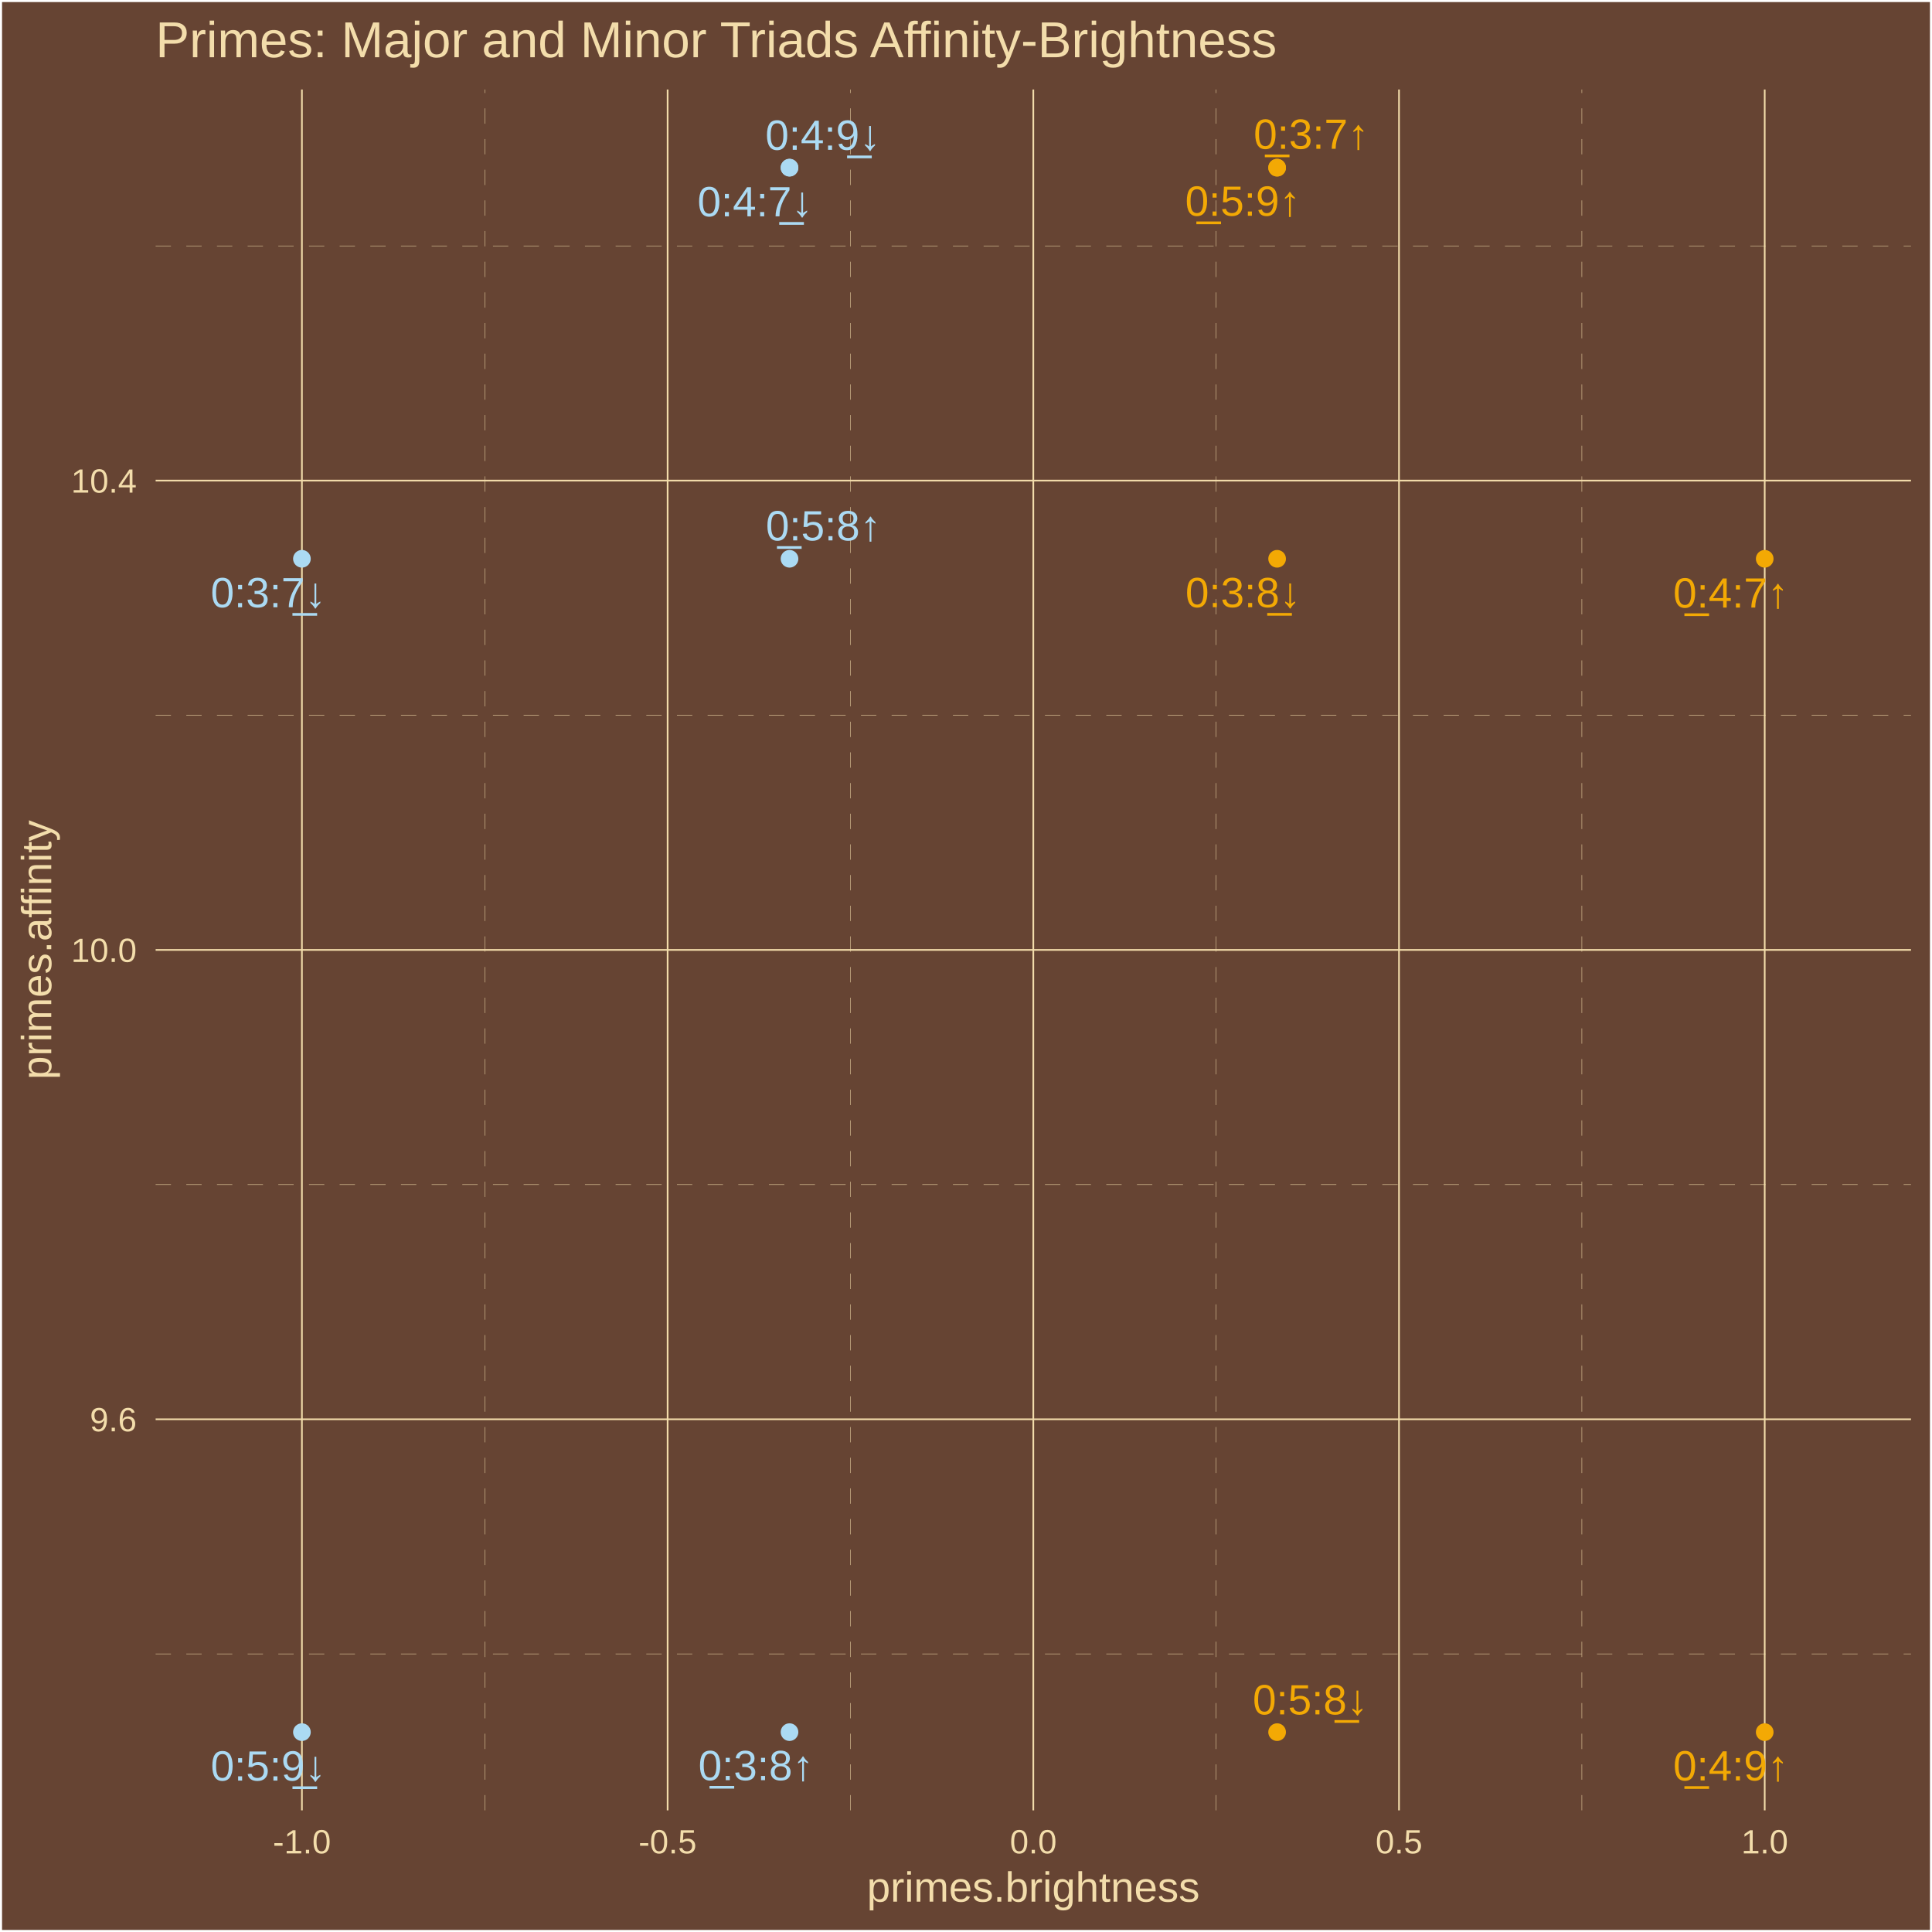
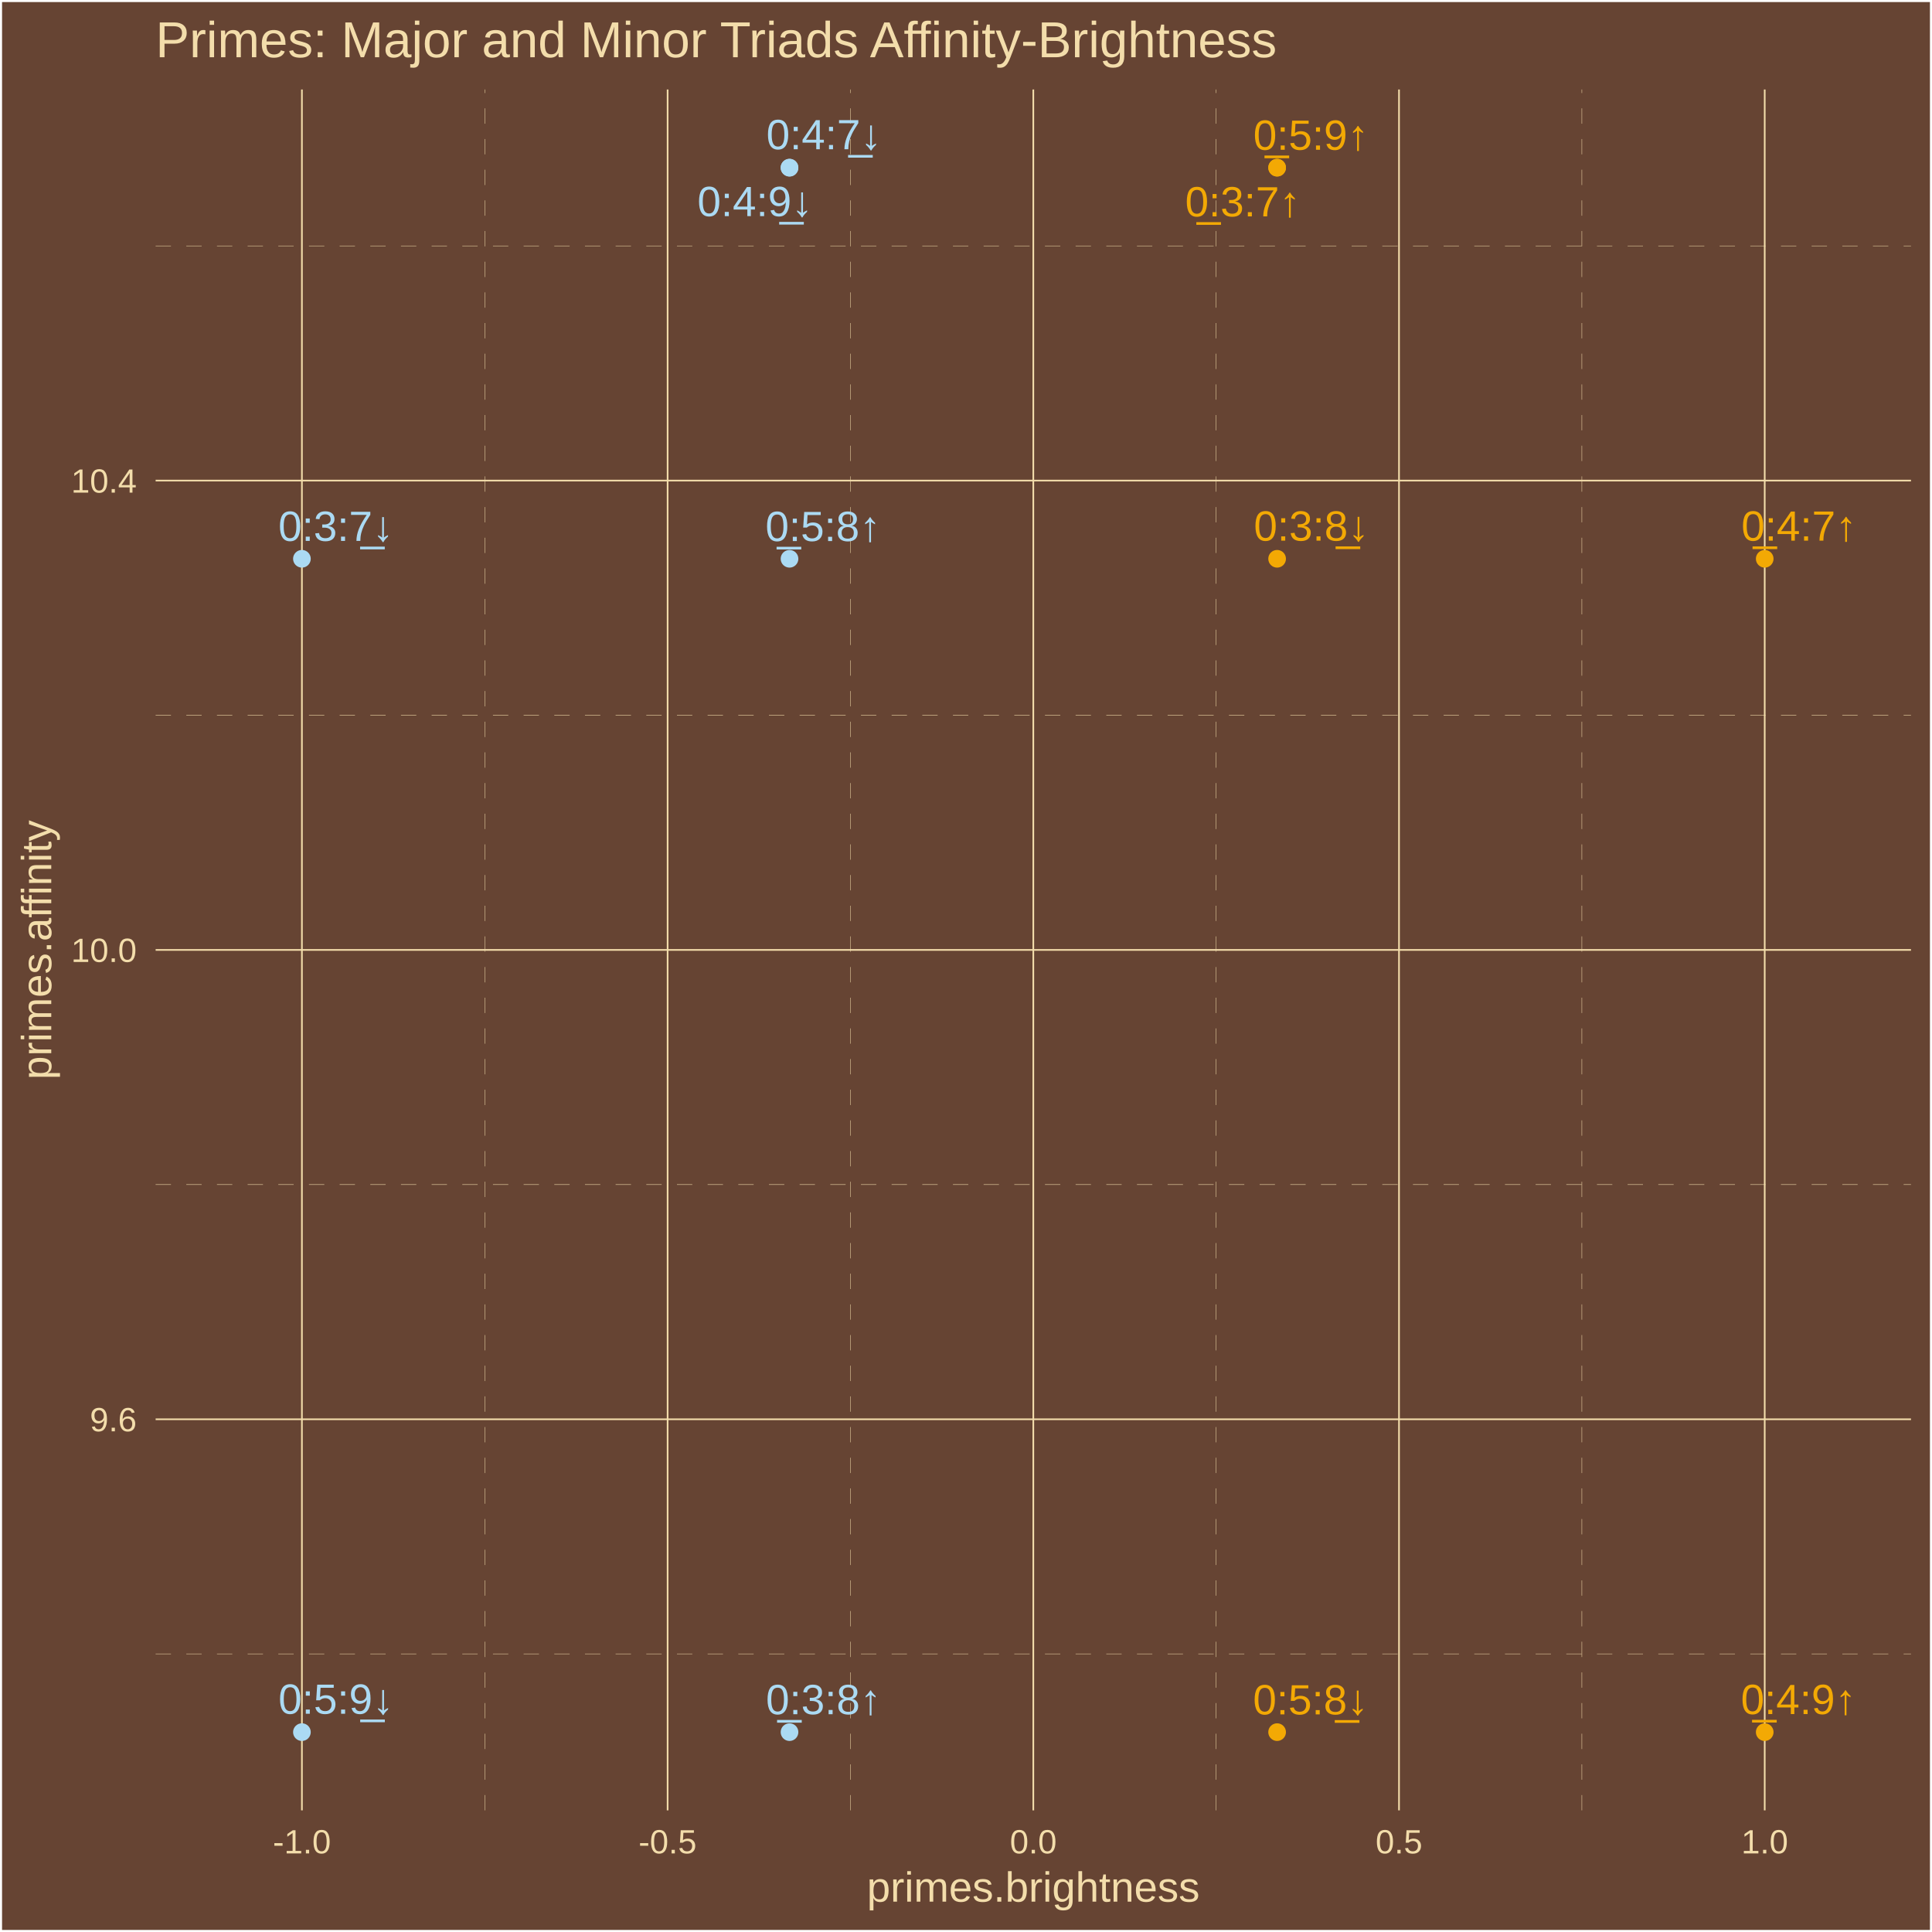
<svg xmlns="http://www.w3.org/2000/svg" class="svglite" width="504.00pt" height="504.00pt" viewBox="0 0 504.00 504.00">
  <defs>
    <style type="text/css">
    .svglite line, .svglite polyline, .svglite polygon, .svglite path, .svglite rect, .svglite circle {
      fill: none;
      stroke: #000000;
      stroke-linecap: round;
      stroke-linejoin: round;
      stroke-miterlimit: 10.00;
    }
    .svglite text {
      white-space: pre;
    }
  </style>
  </defs>
  <rect width="100%" height="100%" style="stroke: none; fill: #664433;" />
  <defs>
    <clipPath id="cpMC4wMHw1MDQuMDB8MC4wMHw1MDQuMDA=">
      <rect x="0.00" y="0.00" width="504.00" height="504.00" />
    </clipPath>
  </defs>
  <g clip-path="url(#cpMC4wMHw1MDQuMDB8MC4wMHw1MDQuMDA=)">
    <rect x="0.00" y="-0" width="504.00" height="504.00" style="stroke-width: 1.07; stroke: #FFFFFF; fill: #664433;" />
  </g>
  <defs>
    <clipPath id="cpNDAuNjB8NDk4LjUyfDIzLjM0fDQ3Mi4yNw==">
      <rect x="40.60" y="23.34" width="457.92" height="448.93" />
    </clipPath>
  </defs>
  <g clip-path="url(#cpNDAuNjB8NDk4LjUyfDIzLjM0fDQ3Mi4yNw==)">
    <rect x="40.60" y="23.34" width="457.92" height="448.93" style="stroke-width: 1.07; stroke: none; fill: #664433;" />
    <polyline points="40.60,431.45 498.52,431.45 " style="stroke-width: 0.11; stroke: #F3DDAB; stroke-dasharray: 4.00,4.00; stroke-linecap: butt;" />
    <polyline points="40.60,309.02 498.52,309.02 " style="stroke-width: 0.11; stroke: #F3DDAB; stroke-dasharray: 4.00,4.00; stroke-linecap: butt;" />
    <polyline points="40.60,186.58 498.52,186.58 " style="stroke-width: 0.11; stroke: #F3DDAB; stroke-dasharray: 4.00,4.00; stroke-linecap: butt;" />
    <polyline points="40.60,64.15 498.52,64.15 " style="stroke-width: 0.11; stroke: #F3DDAB; stroke-dasharray: 4.00,4.00; stroke-linecap: butt;" />
    <polyline points="126.46,472.27 126.46,23.34 " style="stroke-width: 0.11; stroke: #F3DDAB; stroke-dasharray: 4.00,4.00; stroke-linecap: butt;" />
    <polyline points="221.86,472.27 221.86,23.34 " style="stroke-width: 0.11; stroke: #F3DDAB; stroke-dasharray: 4.00,4.00; stroke-linecap: butt;" />
    <polyline points="317.26,472.27 317.26,23.34 " style="stroke-width: 0.11; stroke: #F3DDAB; stroke-dasharray: 4.00,4.00; stroke-linecap: butt;" />
    <polyline points="412.66,472.27 412.66,23.34 " style="stroke-width: 0.11; stroke: #F3DDAB; stroke-dasharray: 4.00,4.00; stroke-linecap: butt;" />
    <polyline points="40.60,370.24 498.52,370.24 " style="stroke-width: 0.43; stroke: #F3DDAB; stroke-linecap: butt;" />
    <polyline points="40.60,247.80 498.52,247.80 " style="stroke-width: 0.43; stroke: #F3DDAB; stroke-linecap: butt;" />
    <polyline points="40.60,125.37 498.52,125.37 " style="stroke-width: 0.43; stroke: #F3DDAB; stroke-linecap: butt;" />
    <polyline points="78.76,472.27 78.76,23.34 " style="stroke-width: 0.43; stroke: #F3DDAB; stroke-linecap: butt;" />
    <polyline points="174.16,472.27 174.16,23.34 " style="stroke-width: 0.43; stroke: #F3DDAB; stroke-linecap: butt;" />
    <polyline points="269.56,472.27 269.56,23.34 " style="stroke-width: 0.43; stroke: #F3DDAB; stroke-linecap: butt;" />
    <polyline points="364.96,472.27 364.96,23.34 " style="stroke-width: 0.43; stroke: #F3DDAB; stroke-linecap: butt;" />
    <polyline points="460.36,472.27 460.36,23.34 " style="stroke-width: 0.43; stroke: #F3DDAB; stroke-linecap: butt;" />
    <circle cx="460.36" cy="145.77" r="1.95" style="stroke-width: 0.71; stroke: #F3A904; fill: #F3A904;" />
    <circle cx="205.96" cy="451.86" r="1.95" style="stroke-width: 0.71; stroke: #ABDAF3; fill: #ABDAF3;" />
    <circle cx="333.16" cy="43.74" r="1.95" style="stroke-width: 0.71; stroke: #F3A904; fill: #F3A904;" />
    <circle cx="333.16" cy="43.74" r="1.95" style="stroke-width: 0.71; stroke: #F3A904; fill: #F3A904;" />
    <circle cx="460.36" cy="451.86" r="1.95" style="stroke-width: 0.71; stroke: #F3A904; fill: #F3A904;" />
    <circle cx="205.96" cy="145.77" r="1.95" style="stroke-width: 0.71; stroke: #ABDAF3; fill: #ABDAF3;" />
    <circle cx="205.96" cy="43.74" r="1.95" style="stroke-width: 0.71; stroke: #ABDAF3; fill: #ABDAF3;" />
    <circle cx="333.16" cy="145.77" r="1.95" style="stroke-width: 0.71; stroke: #F3A904; fill: #F3A904;" />
    <circle cx="78.76" cy="451.86" r="1.95" style="stroke-width: 0.71; stroke: #ABDAF3; fill: #ABDAF3;" />
    <circle cx="78.76" cy="145.77" r="1.95" style="stroke-width: 0.71; stroke: #ABDAF3; fill: #ABDAF3;" />
    <circle cx="205.96" cy="43.74" r="1.95" style="stroke-width: 0.71; stroke: #ABDAF3; fill: #ABDAF3;" />
    <circle cx="333.16" cy="451.86" r="1.95" style="stroke-width: 0.71; stroke: #F3A904; fill: #F3A904;" />
-     <text x="451.52" y="158.50" text-anchor="middle" style="font-size: 11.04px;fill: #F3A904; font-family: &quot;Arial&quot;;" textLength="31.53px" lengthAdjust="spacingAndGlyphs">0̲:4:7↑</text>
-     <text x="197.21" y="464.40" text-anchor="middle" style="font-size: 11.04px;fill: #ABDAF3; font-family: &quot;Arial&quot;;" textLength="31.53px" lengthAdjust="spacingAndGlyphs">0̲:3:8↑</text>
-     <text x="324.21" y="56.28" text-anchor="middle" style="font-size: 11.04px;fill: #F3A904; font-family: &quot;Arial&quot;;" textLength="31.53px" lengthAdjust="spacingAndGlyphs">0̲:5:9↑</text>
-     <text x="342.07" y="38.82" text-anchor="middle" style="font-size: 11.04px;fill: #F3A904; font-family: &quot;Arial&quot;;" textLength="31.53px" lengthAdjust="spacingAndGlyphs">0̲:3:7↑</text>
-     <text x="451.52" y="464.46" text-anchor="middle" style="font-size: 11.04px;fill: #F3A904; font-family: &quot;Arial&quot;;" textLength="31.53px" lengthAdjust="spacingAndGlyphs">0̲:4:9↑</text>
-     <text x="214.80" y="140.98" text-anchor="middle" style="font-size: 11.04px;fill: #ABDAF3; font-family: &quot;Arial&quot;;" textLength="31.53px" lengthAdjust="spacingAndGlyphs">0̲:5:8↑</text>
-     <text x="196.98" y="56.43" text-anchor="middle" style="font-size: 11.04px;fill: #ABDAF3; font-family: &quot;Arial&quot;;" textLength="31.53px" lengthAdjust="spacingAndGlyphs">0:4:7̲↓</text>
-     <text x="324.28" y="158.41" text-anchor="middle" style="font-size: 11.04px;fill: #F3A904; font-family: &quot;Arial&quot;;" textLength="31.53px" lengthAdjust="spacingAndGlyphs">0:3:8̲↓</text>
-     <text x="70.00" y="464.50" text-anchor="middle" style="font-size: 11.04px;fill: #ABDAF3; font-family: &quot;Arial&quot;;" textLength="31.53px" lengthAdjust="spacingAndGlyphs">0:5:9̲↓</text>
-     <text x="69.99" y="158.42" text-anchor="middle" style="font-size: 11.04px;fill: #ABDAF3; font-family: &quot;Arial&quot;;" textLength="31.53px" lengthAdjust="spacingAndGlyphs">0:3:7̲↓</text>
-     <text x="214.68" y="39.08" text-anchor="middle" style="font-size: 11.04px;fill: #ABDAF3; font-family: &quot;Arial&quot;;" textLength="31.53px" lengthAdjust="spacingAndGlyphs">0:4:9̲↓</text>
-     <text x="341.83" y="447.23" text-anchor="middle" style="font-size: 11.04px;fill: #F3A904; font-family: &quot;Arial&quot;;" textLength="31.53px" lengthAdjust="spacingAndGlyphs">0:5:8̲↓</text>
+     <text x="469.30" y="141.04" text-anchor="middle" style="font-size: 11.04px;fill: #F3A904; font-family: &quot;Arial&quot;;" textLength="31.53px" lengthAdjust="spacingAndGlyphs">0̲:4:7↑</text>
+     <text x="214.83" y="447.19" text-anchor="middle" style="font-size: 11.04px;fill: #ABDAF3; font-family: &quot;Arial&quot;;" textLength="31.53px" lengthAdjust="spacingAndGlyphs">0̲:3:8↑</text>
+     <text x="341.98" y="39.07" text-anchor="middle" style="font-size: 11.04px;fill: #F3A904; font-family: &quot;Arial&quot;;" textLength="31.53px" lengthAdjust="spacingAndGlyphs">0̲:5:9↑</text>
+     <text x="324.20" y="56.45" text-anchor="middle" style="font-size: 11.04px;fill: #F3A904; font-family: &quot;Arial&quot;;" textLength="31.53px" lengthAdjust="spacingAndGlyphs">0̲:3:7↑</text>
+     <text x="469.17" y="447.15" text-anchor="middle" style="font-size: 11.04px;fill: #F3A904; font-family: &quot;Arial&quot;;" textLength="31.53px" lengthAdjust="spacingAndGlyphs">0̲:4:9↑</text>
+     <text x="214.70" y="141.14" text-anchor="middle" style="font-size: 11.04px;fill: #ABDAF3; font-family: &quot;Arial&quot;;" textLength="31.53px" lengthAdjust="spacingAndGlyphs">0̲:5:8↑</text>
+     <text x="214.94" y="38.93" text-anchor="middle" style="font-size: 11.04px;fill: #ABDAF3; font-family: &quot;Arial&quot;;" textLength="31.53px" lengthAdjust="spacingAndGlyphs">0:4:7̲↓</text>
+     <text x="342.11" y="141.04" text-anchor="middle" style="font-size: 11.04px;fill: #F3A904; font-family: &quot;Arial&quot;;" textLength="31.53px" lengthAdjust="spacingAndGlyphs">0:3:8̲↓</text>
+     <text x="87.66" y="447.07" text-anchor="middle" style="font-size: 11.04px;fill: #ABDAF3; font-family: &quot;Arial&quot;;" textLength="31.53px" lengthAdjust="spacingAndGlyphs">0:5:9̲↓</text>
+     <text x="87.64" y="141.10" text-anchor="middle" style="font-size: 11.04px;fill: #ABDAF3; font-family: &quot;Arial&quot;;" textLength="31.53px" lengthAdjust="spacingAndGlyphs">0:3:7̲↓</text>
+     <text x="196.96" y="56.38" text-anchor="middle" style="font-size: 11.04px;fill: #ABDAF3; font-family: &quot;Arial&quot;;" textLength="31.53px" lengthAdjust="spacingAndGlyphs">0:4:9̲↓</text>
+     <text x="341.90" y="447.23" text-anchor="middle" style="font-size: 11.04px;fill: #F3A904; font-family: &quot;Arial&quot;;" textLength="31.53px" lengthAdjust="spacingAndGlyphs">0:5:8̲↓</text>
  </g>
  <g clip-path="url(#cpMC4wMHw1MDQuMDB8MC4wMHw1MDQuMDA=)">
    <text x="35.67" y="373.39" text-anchor="end" style="font-size: 8.80px;fill: #F3DDAB; font-family: &quot;Arial&quot;;" textLength="12.23px" lengthAdjust="spacingAndGlyphs">9.6</text>
    <text x="35.67" y="250.95" text-anchor="end" style="font-size: 8.80px;fill: #F3DDAB; font-family: &quot;Arial&quot;;" textLength="17.13px" lengthAdjust="spacingAndGlyphs">10.0</text>
    <text x="35.67" y="128.52" text-anchor="end" style="font-size: 8.80px;fill: #F3DDAB; font-family: &quot;Arial&quot;;" textLength="17.13px" lengthAdjust="spacingAndGlyphs">10.4</text>
    <text x="78.76" y="483.50" text-anchor="middle" style="font-size: 8.80px;fill: #F3DDAB; font-family: &quot;Arial&quot;;" textLength="15.16px" lengthAdjust="spacingAndGlyphs">-1.0</text>
    <text x="174.16" y="483.50" text-anchor="middle" style="font-size: 8.80px;fill: #F3DDAB; font-family: &quot;Arial&quot;;" textLength="15.16px" lengthAdjust="spacingAndGlyphs">-0.5</text>
    <text x="269.56" y="483.50" text-anchor="middle" style="font-size: 8.80px;fill: #F3DDAB; font-family: &quot;Arial&quot;;" textLength="12.23px" lengthAdjust="spacingAndGlyphs">0.0</text>
    <text x="364.96" y="483.50" text-anchor="middle" style="font-size: 8.80px;fill: #F3DDAB; font-family: &quot;Arial&quot;;" textLength="12.23px" lengthAdjust="spacingAndGlyphs">0.5</text>
    <text x="460.36" y="483.50" text-anchor="middle" style="font-size: 8.80px;fill: #F3DDAB; font-family: &quot;Arial&quot;;" textLength="12.23px" lengthAdjust="spacingAndGlyphs">1.0</text>
    <text x="269.56" y="496.09" text-anchor="middle" style="font-size: 11.00px;fill: #F3DDAB; font-family: &quot;Arial&quot;;" textLength="86.82px" lengthAdjust="spacingAndGlyphs">primes.brightness</text>
    <text transform="translate(13.37,247.80) rotate(-90)" text-anchor="middle" style="font-size: 11.00px;fill: #F3DDAB; font-family: &quot;Arial&quot;;" textLength="67.85px" lengthAdjust="spacingAndGlyphs">primes.affinity</text>
    <text x="40.60" y="14.94" style="font-size: 13.20px;fill: #F3DDAB; font-family: &quot;Arial&quot;;" textLength="293.95px" lengthAdjust="spacingAndGlyphs">Primes: Major and Minor Triads Affinity-Brightness</text>
  </g>
</svg>
